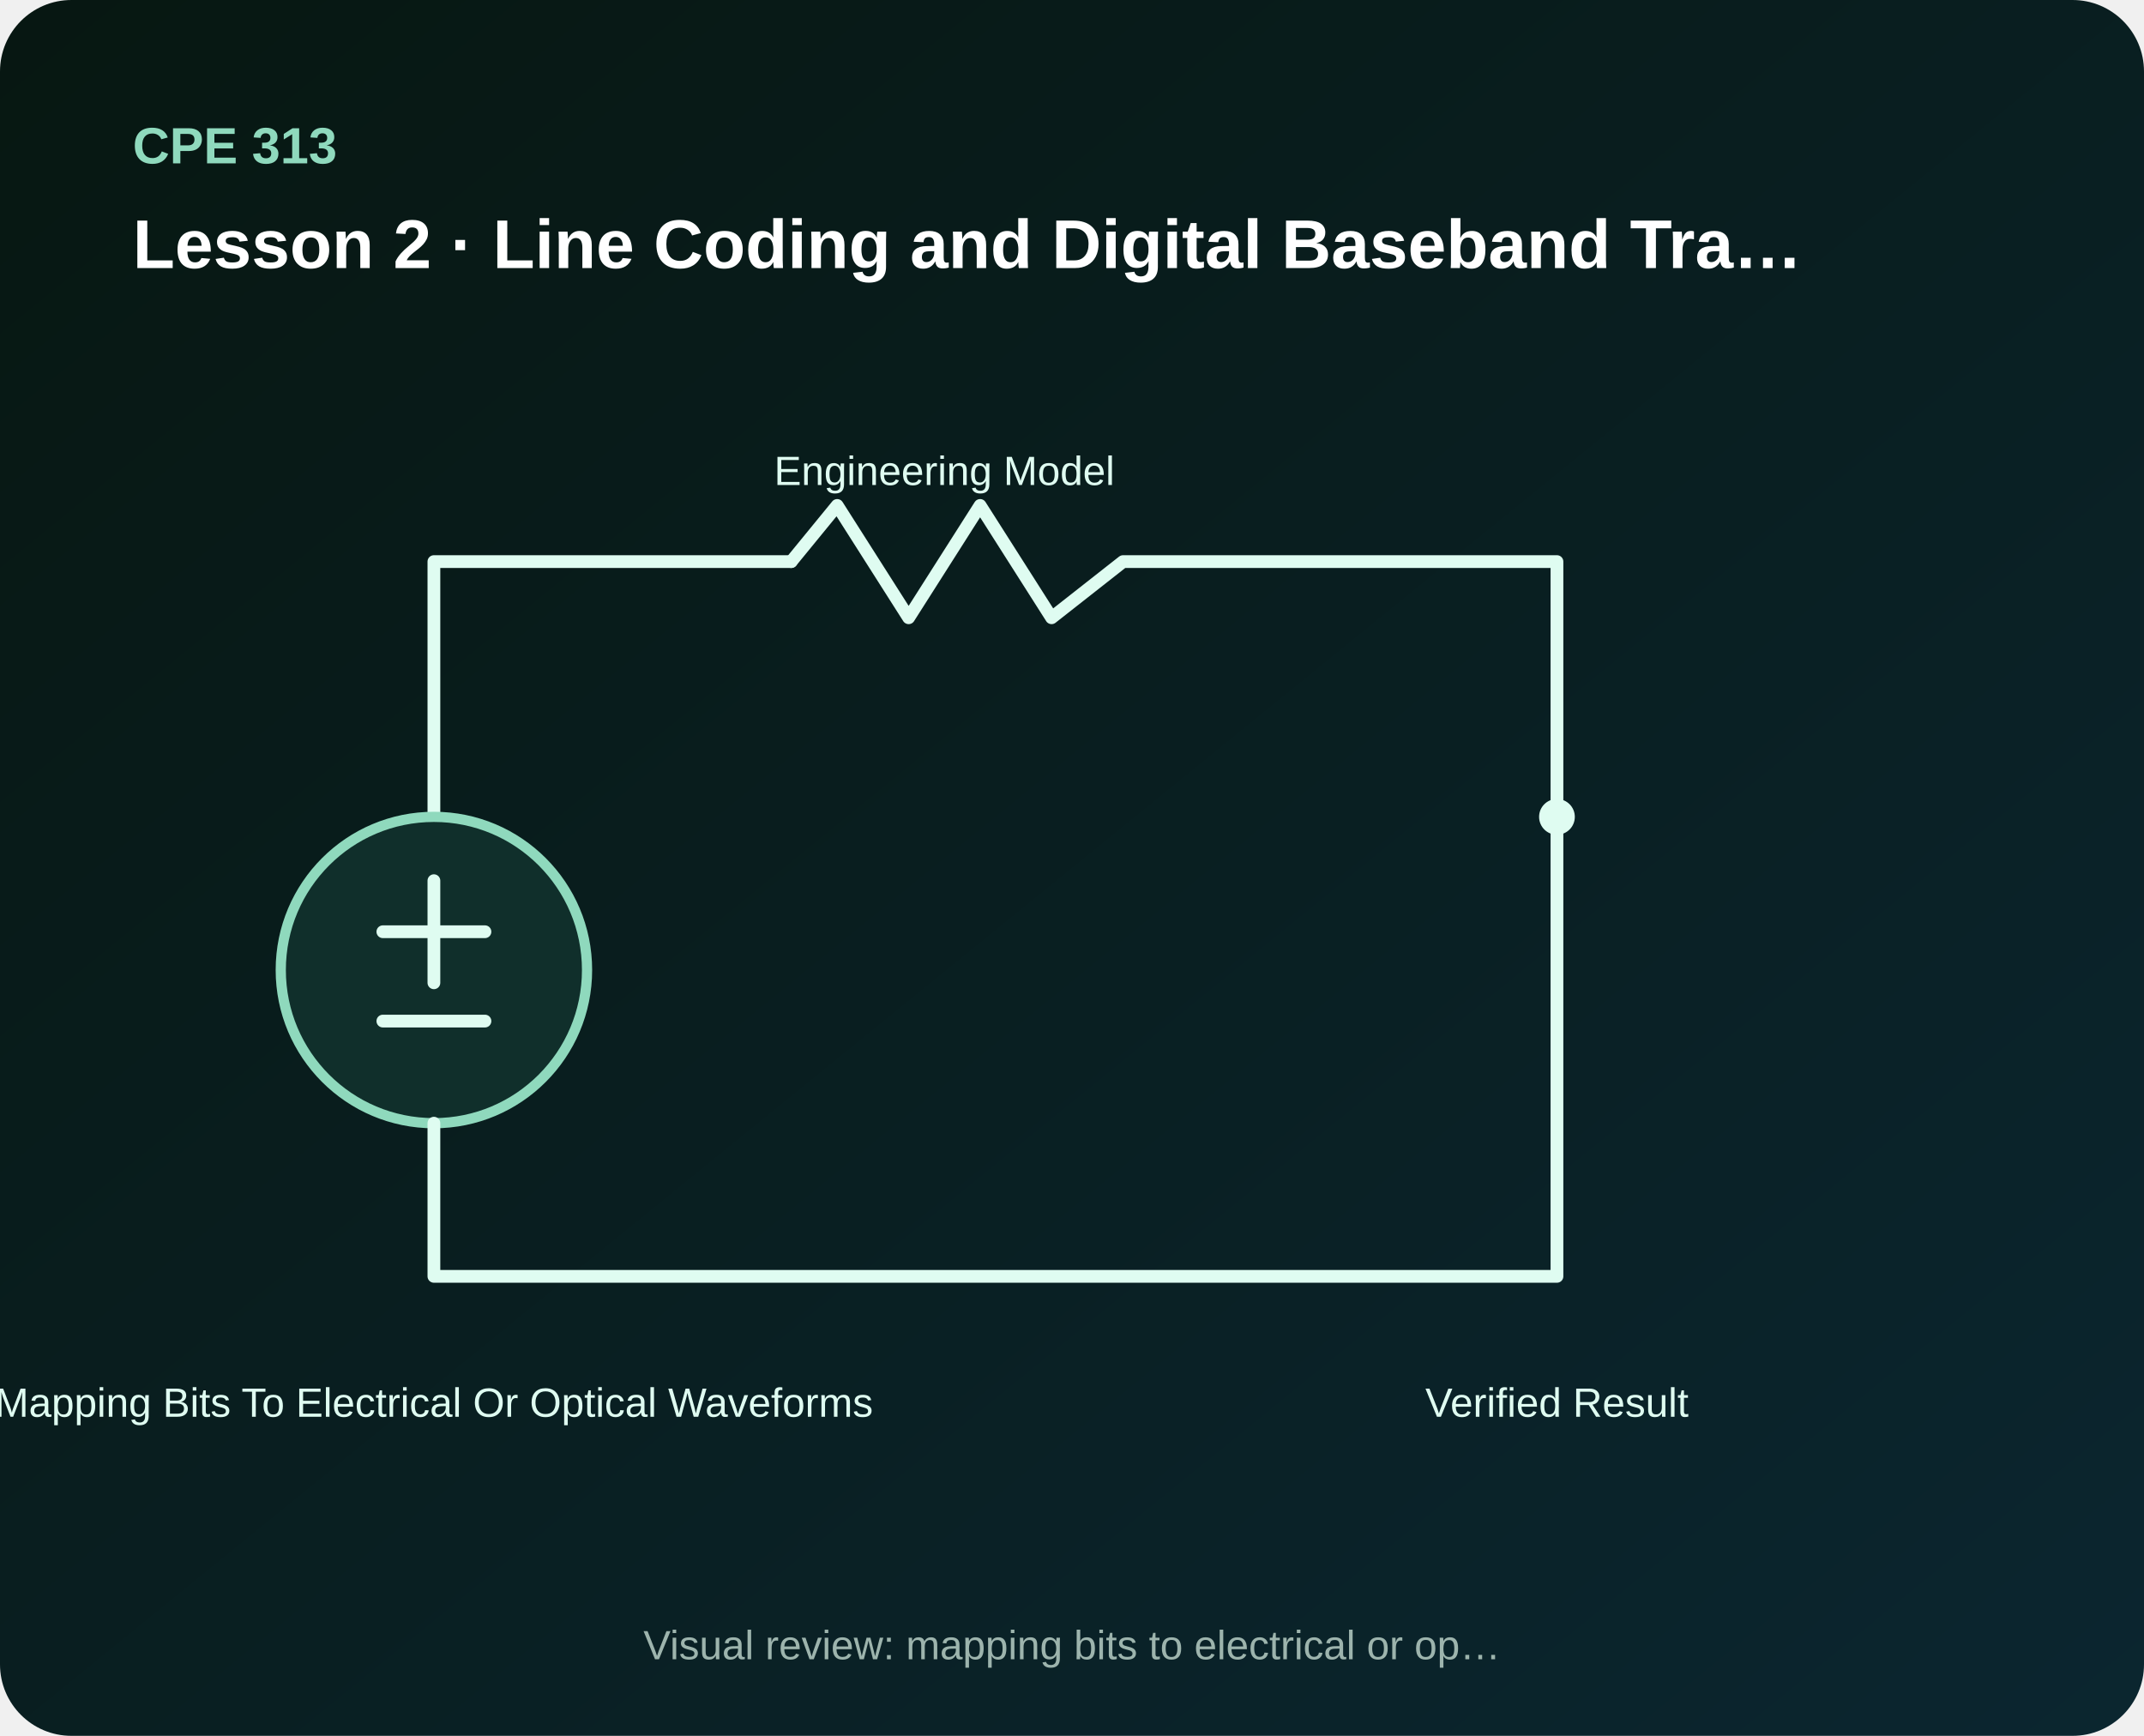
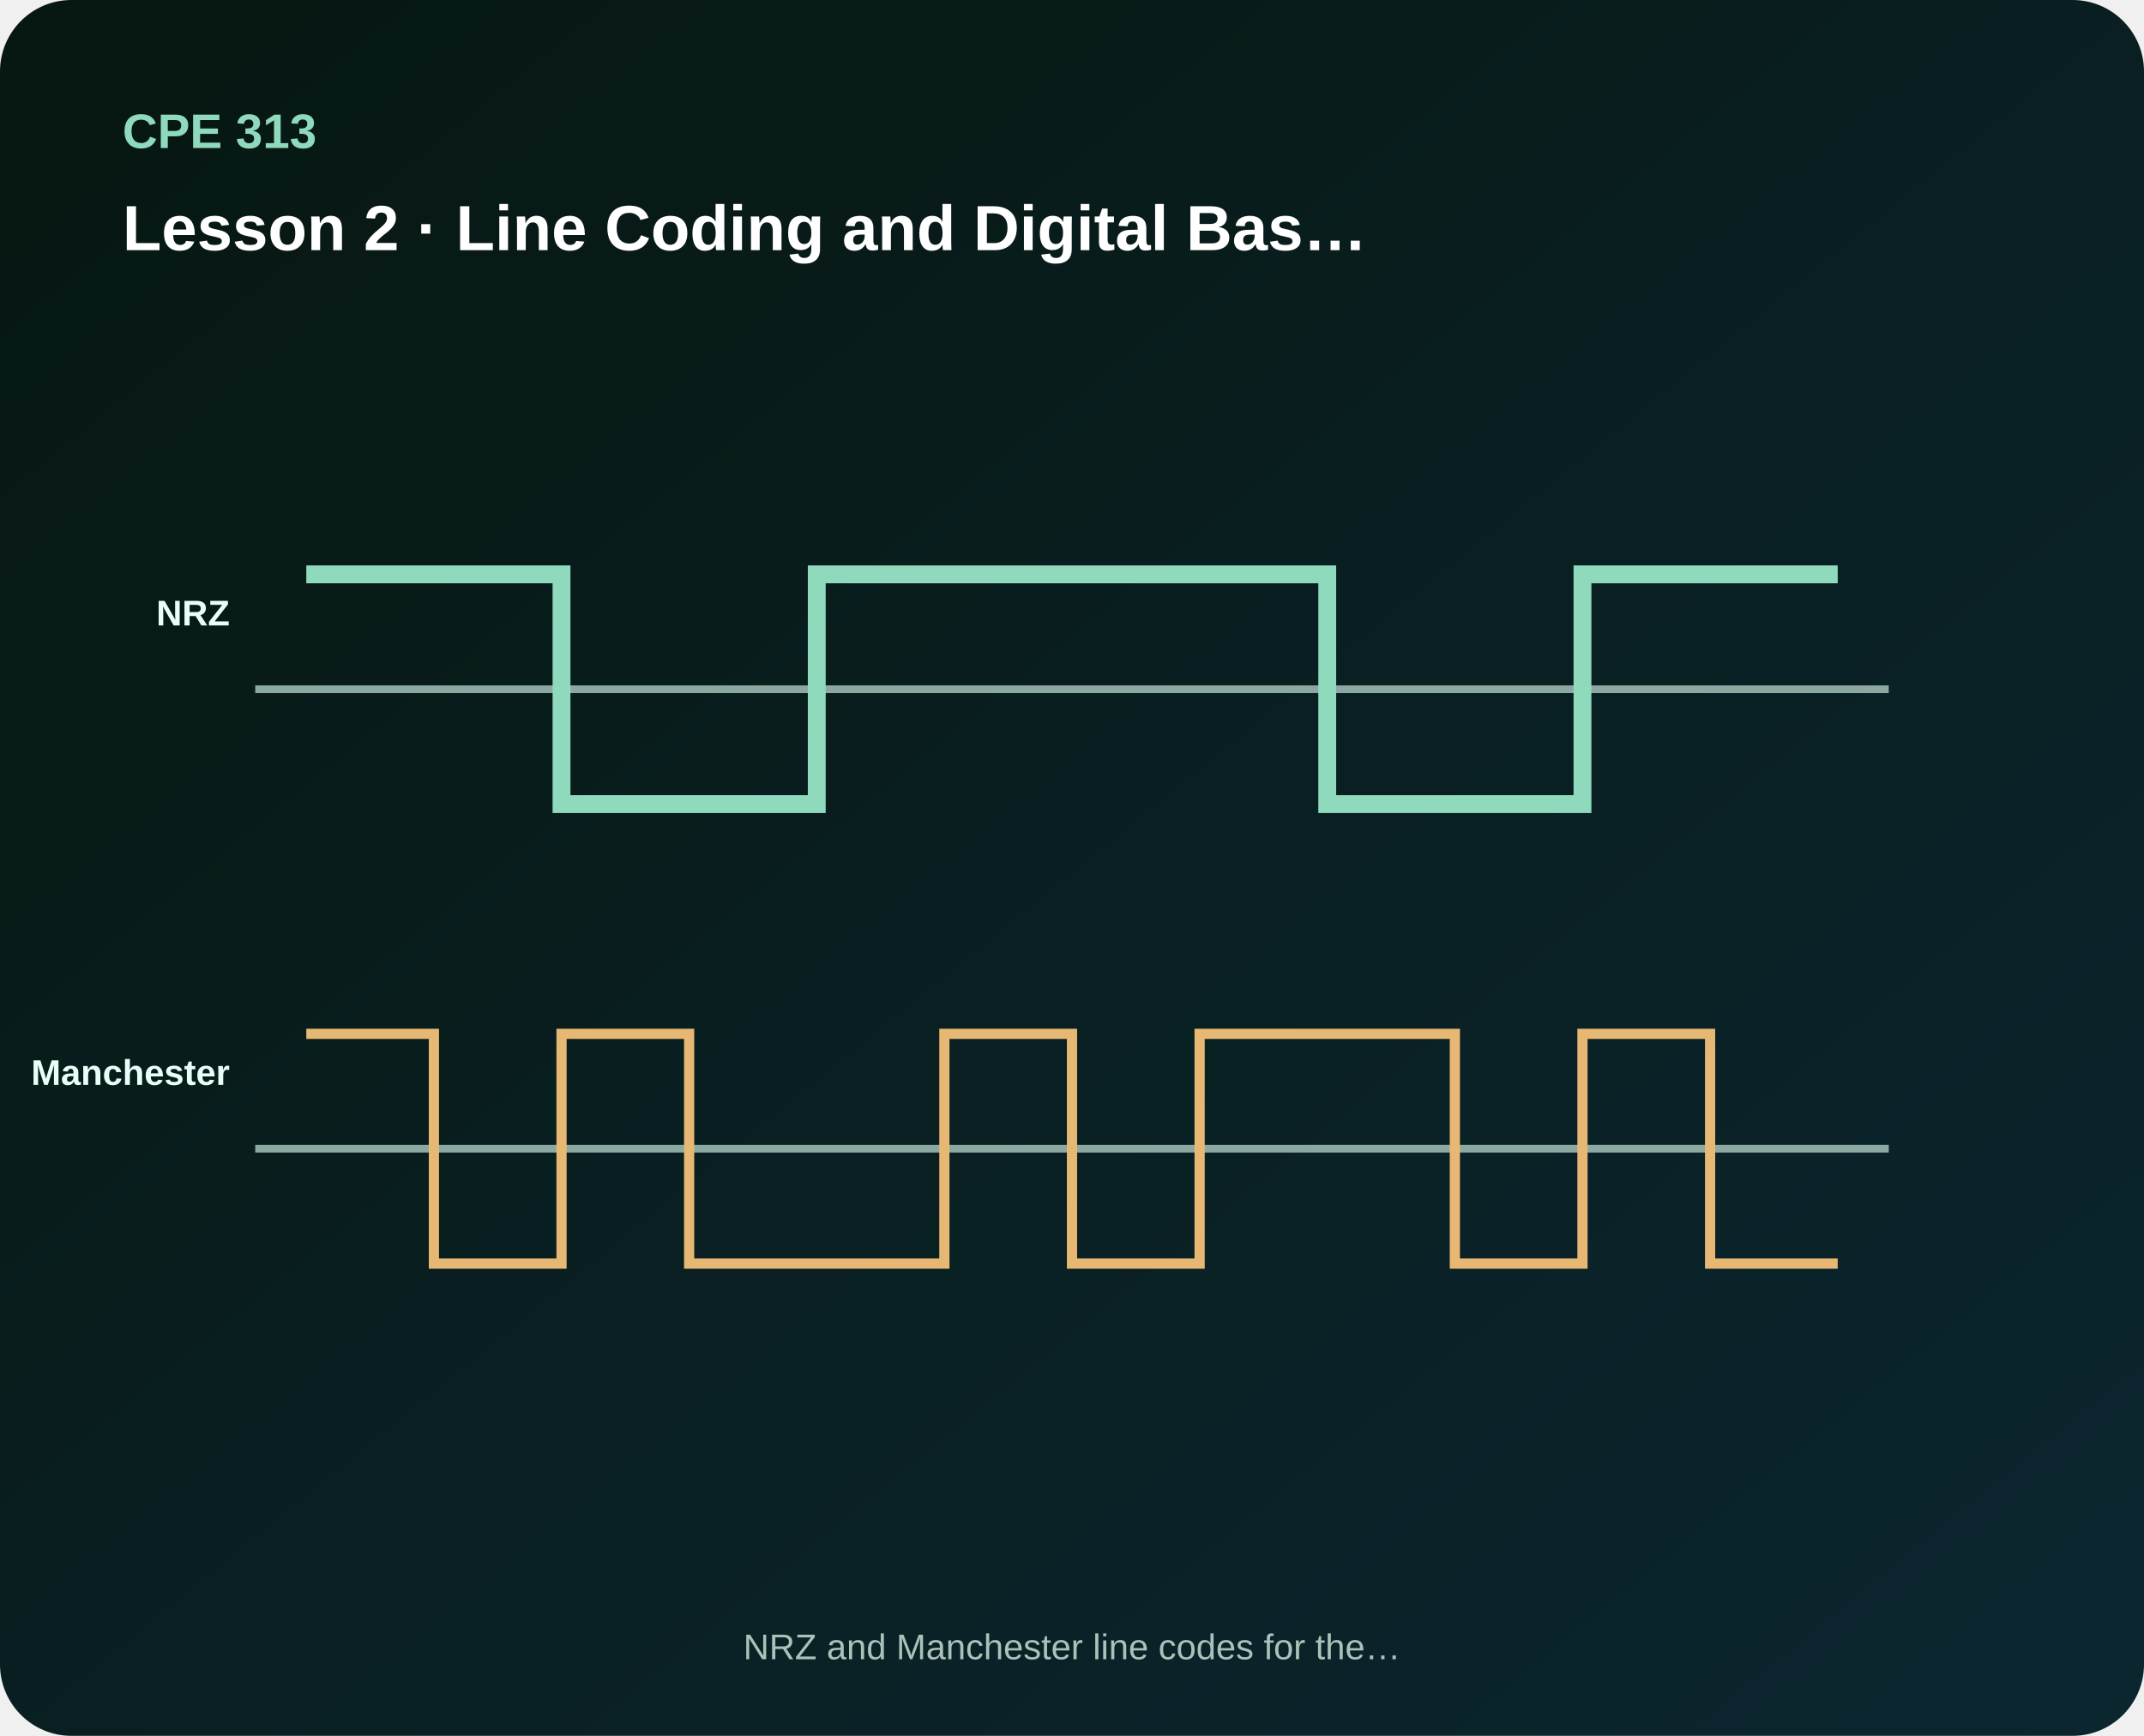
<svg xmlns="http://www.w3.org/2000/svg" viewBox="0 0 840 680" role="img" aria-labelledby="title desc">
  <defs>
    <linearGradient id="bg" x2="1" y2="1">
      <stop stop-color="#071711" />
      <stop offset="1" stop-color="#0b2630" />
    </linearGradient>
  </defs>
  <rect width="840" height="680" rx="28" fill="url(#bg)" />
-   <style>.shape{fill:#102f2b;stroke:#8fd9bd;stroke-width:4}.wire{fill:none;stroke:#dffcf1;stroke-width:5;stroke-linecap:round;stroke-linejoin:round}.axis{fill:none;stroke:#8ba9a0;stroke-width:3}.signal{fill:none;stroke:#8fd9bd;stroke-width:7}.sample{stroke:#e7b873;stroke-width:3}.dimension{fill:none;stroke:#e7b873;stroke-width:3}.dot,.fill{fill:#dffcf1}</style>
-   <text x="52" y="64" text-anchor="start" font-family="Arial,sans-serif" font-size="20" font-weight="700" fill="#8fd9bd">CPE 313</text>
-   <text x="52" y="105" text-anchor="start" font-family="Arial,sans-serif" font-size="27" font-weight="700" fill="#ffffff">Lesson 2 · Line Coding and Digital Baseband Tra…</text>
-   <path d="M170 320V220H310" class="wire" />
-   <path d="M310 220l18-22 28 44 28-44 28 44 28-22H610V320" class="wire" />
-   <circle cx="170" cy="380" r="60" class="shape" />
-   <path d="M150 365h40M170 345v40M150 400h40" class="wire" />
-   <path d="M170 440V500H610V320" class="wire" />
-   <circle cx="610" cy="320" r="7" class="dot" />
-   <text x="170" y="555" text-anchor="middle" font-family="Arial,sans-serif" font-size="16" font-weight="500" fill="#dffcf1">Mapping Bits To Electrical Or Optical Waveforms</text>
-   <text x="370" y="190" text-anchor="middle" font-family="Arial,sans-serif" font-size="16" font-weight="500" fill="#dffcf1">Engineering Model</text>
-   <text x="610" y="555" text-anchor="middle" font-family="Arial,sans-serif" font-size="16" font-weight="500" fill="#dffcf1">Verified Result</text>
-   <text x="420" y="650" text-anchor="middle" font-family="Arial,sans-serif" font-size="16" font-weight="500" fill="#9db4ad">Visual review: mapping bits to electrical or op…</text>
+   <style>.box{fill:#102f2b;stroke:#8fd9bd;stroke-width:3}.node{fill:#102f2b;stroke:#8fd9bd;stroke-width:4}.accent{fill:#214a41;stroke:#e7b873;stroke-width:3}.line{fill:none;stroke:#dffcf1;stroke-width:5;stroke-linecap:round;stroke-linejoin:round}.thin,.axis{fill:none;stroke:#8ba9a0;stroke-width:3}.signal{fill:none;stroke:#8fd9bd;stroke-width:7}.sample{stroke:#e7b873;stroke-width:3}.goldline{fill:none;stroke:#e7b873;stroke-width:4}.gold{fill:#e7b873}</style>
+   <text x="48" y="58" text-anchor="start" font-family="Arial,sans-serif" font-size="19" font-weight="700" fill="#8fd9bd">CPE 313</text>
+   <text x="48" y="98" text-anchor="start" font-family="Arial,sans-serif" font-size="25" font-weight="700" fill="#fff">Lesson 2 · Line Coding and Digital Bas…</text>
+   <path d="M100 270H740M100 450H740" class="thin" />
+   <path d="M120 225H220V315H320V225H520V315H620V225H720" class="signal" />
+   <path d="M120 405H170V495H220V405H270V495H370V405H420V495H470V405H570V495H620V405H670V495H720" class="goldline" />
+   <text x="90" y="245" text-anchor="end" font-family="Arial,sans-serif" font-size="14" font-weight="600" fill="#e8fff7">NRZ</text>
+   <text x="90" y="425" text-anchor="end" font-family="Arial,sans-serif" font-size="14" font-weight="600" fill="#e8fff7">Manchester</text>
+   <text x="420" y="650" text-anchor="middle" font-family="Arial,sans-serif" font-size="14" font-weight="400" fill="#aac2ba">NRZ and Manchester line codes for the…</text>
</svg>
